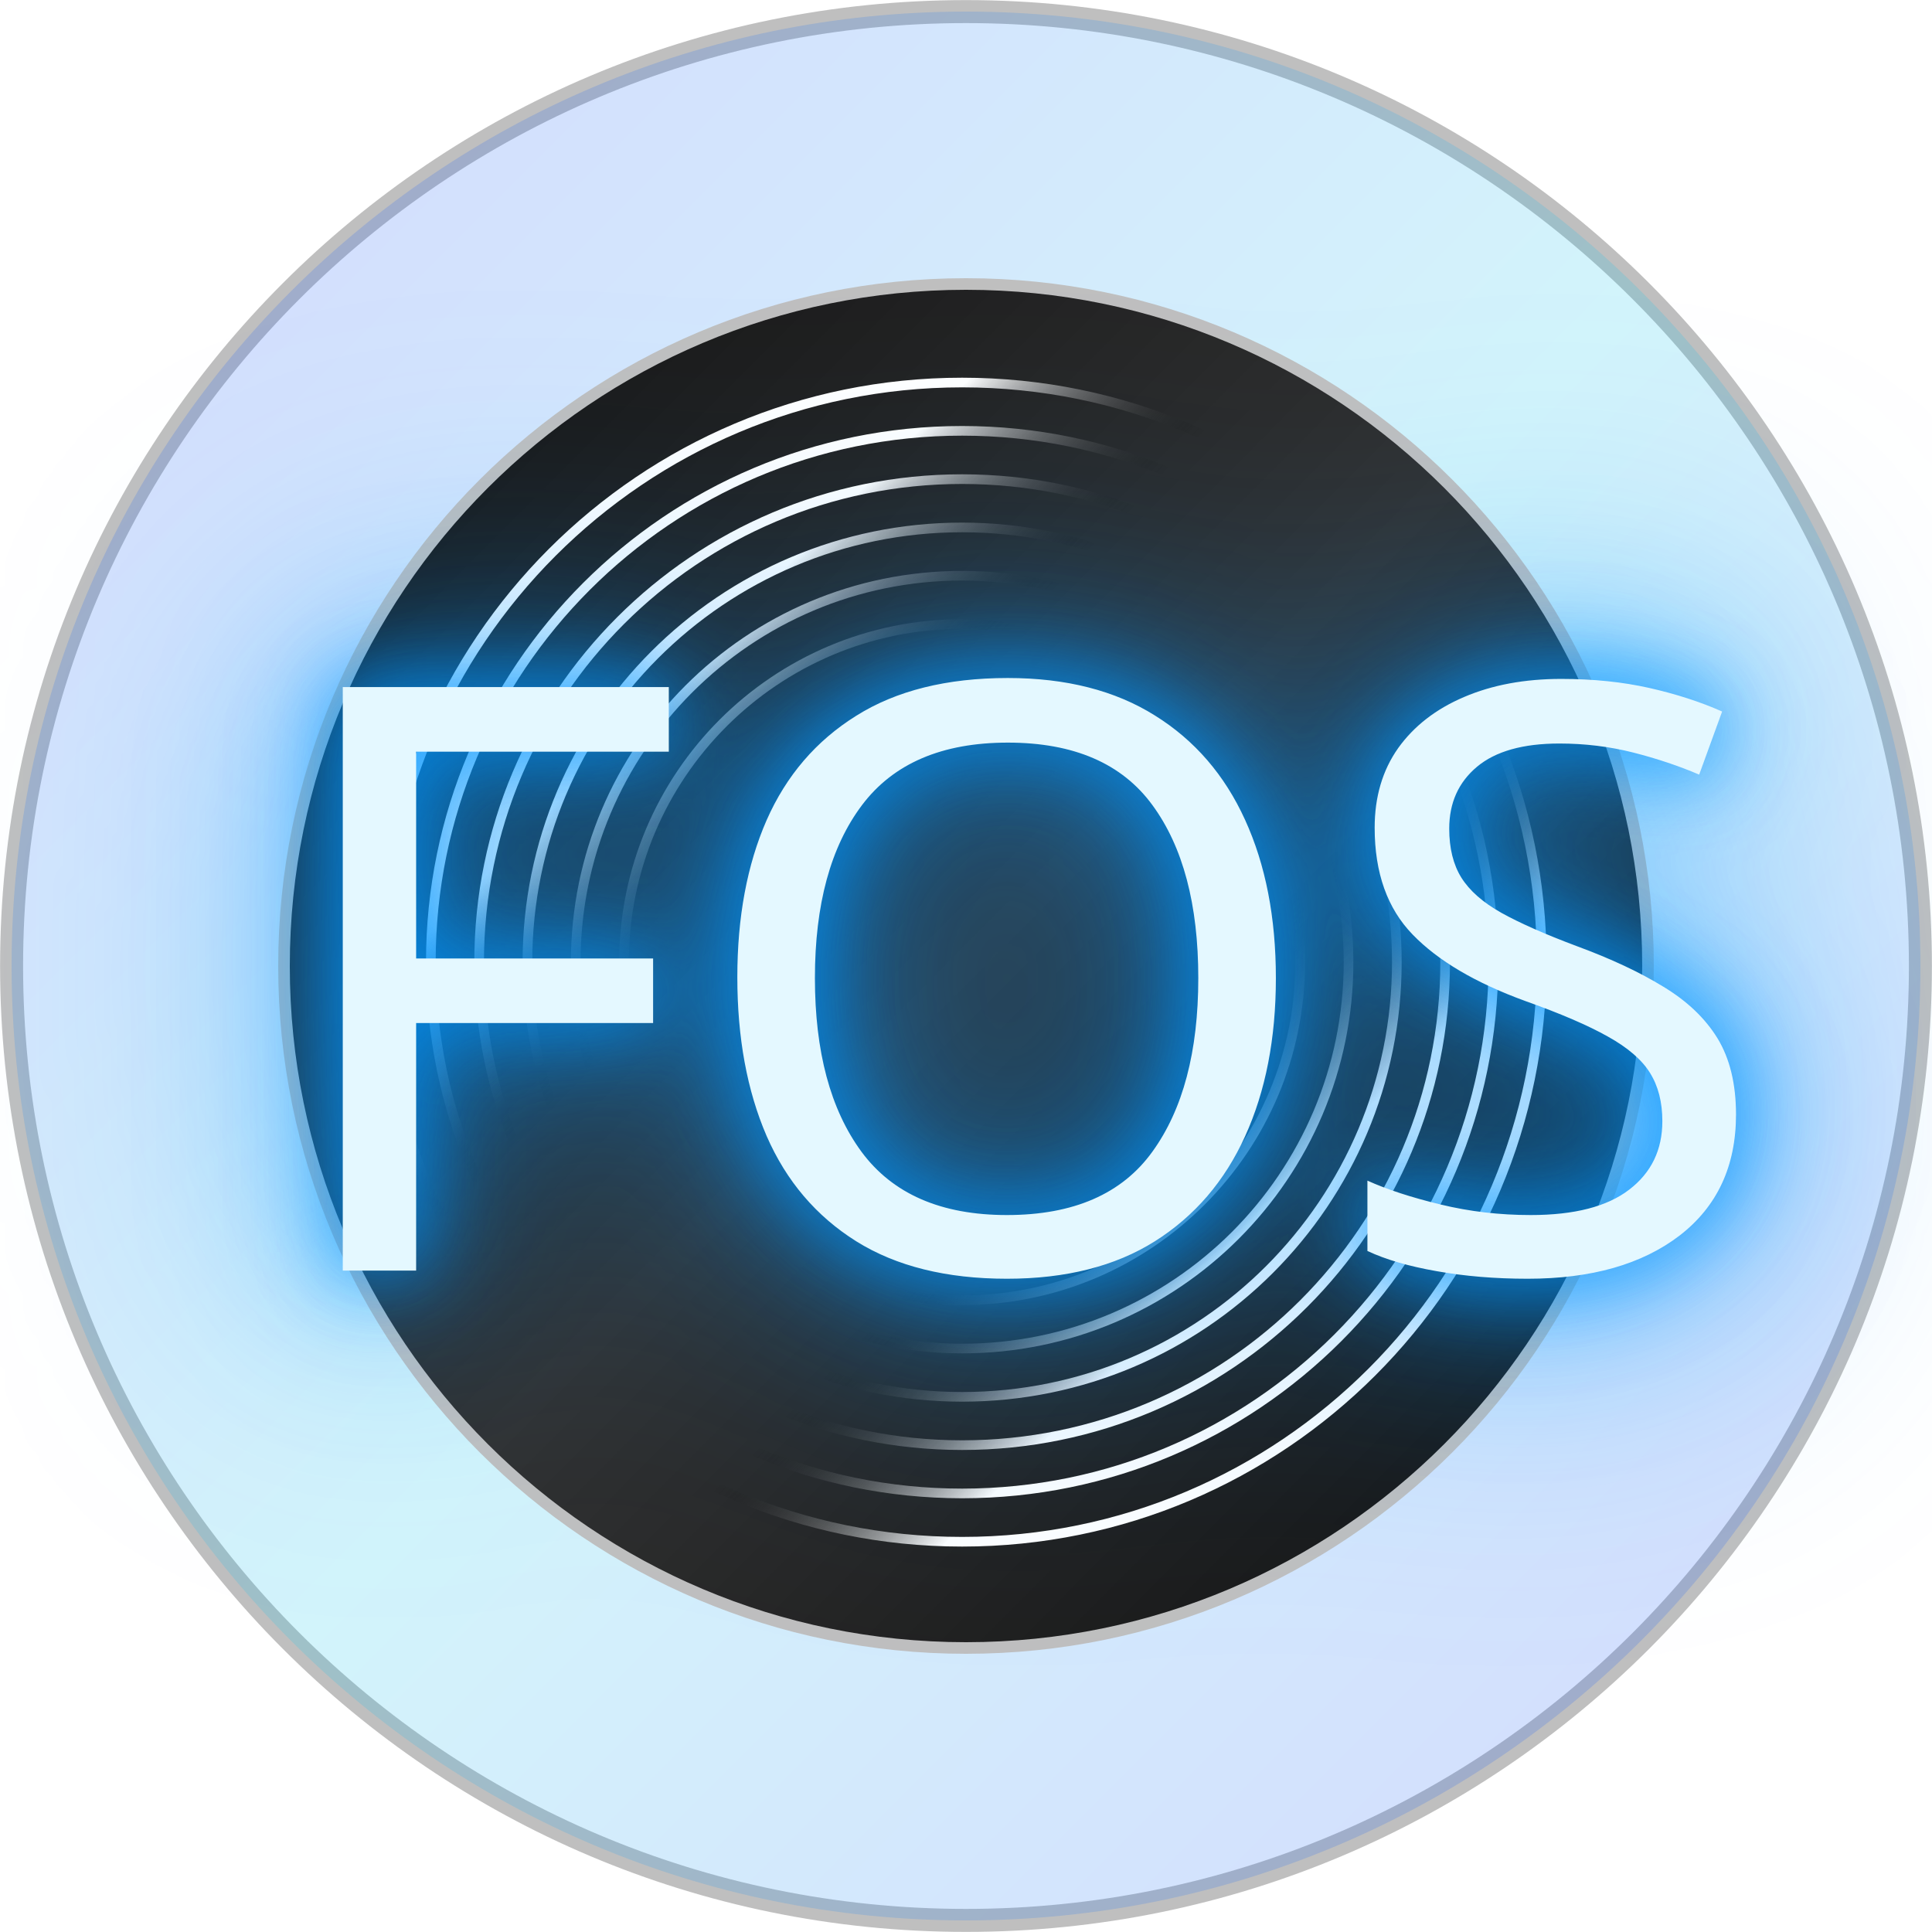
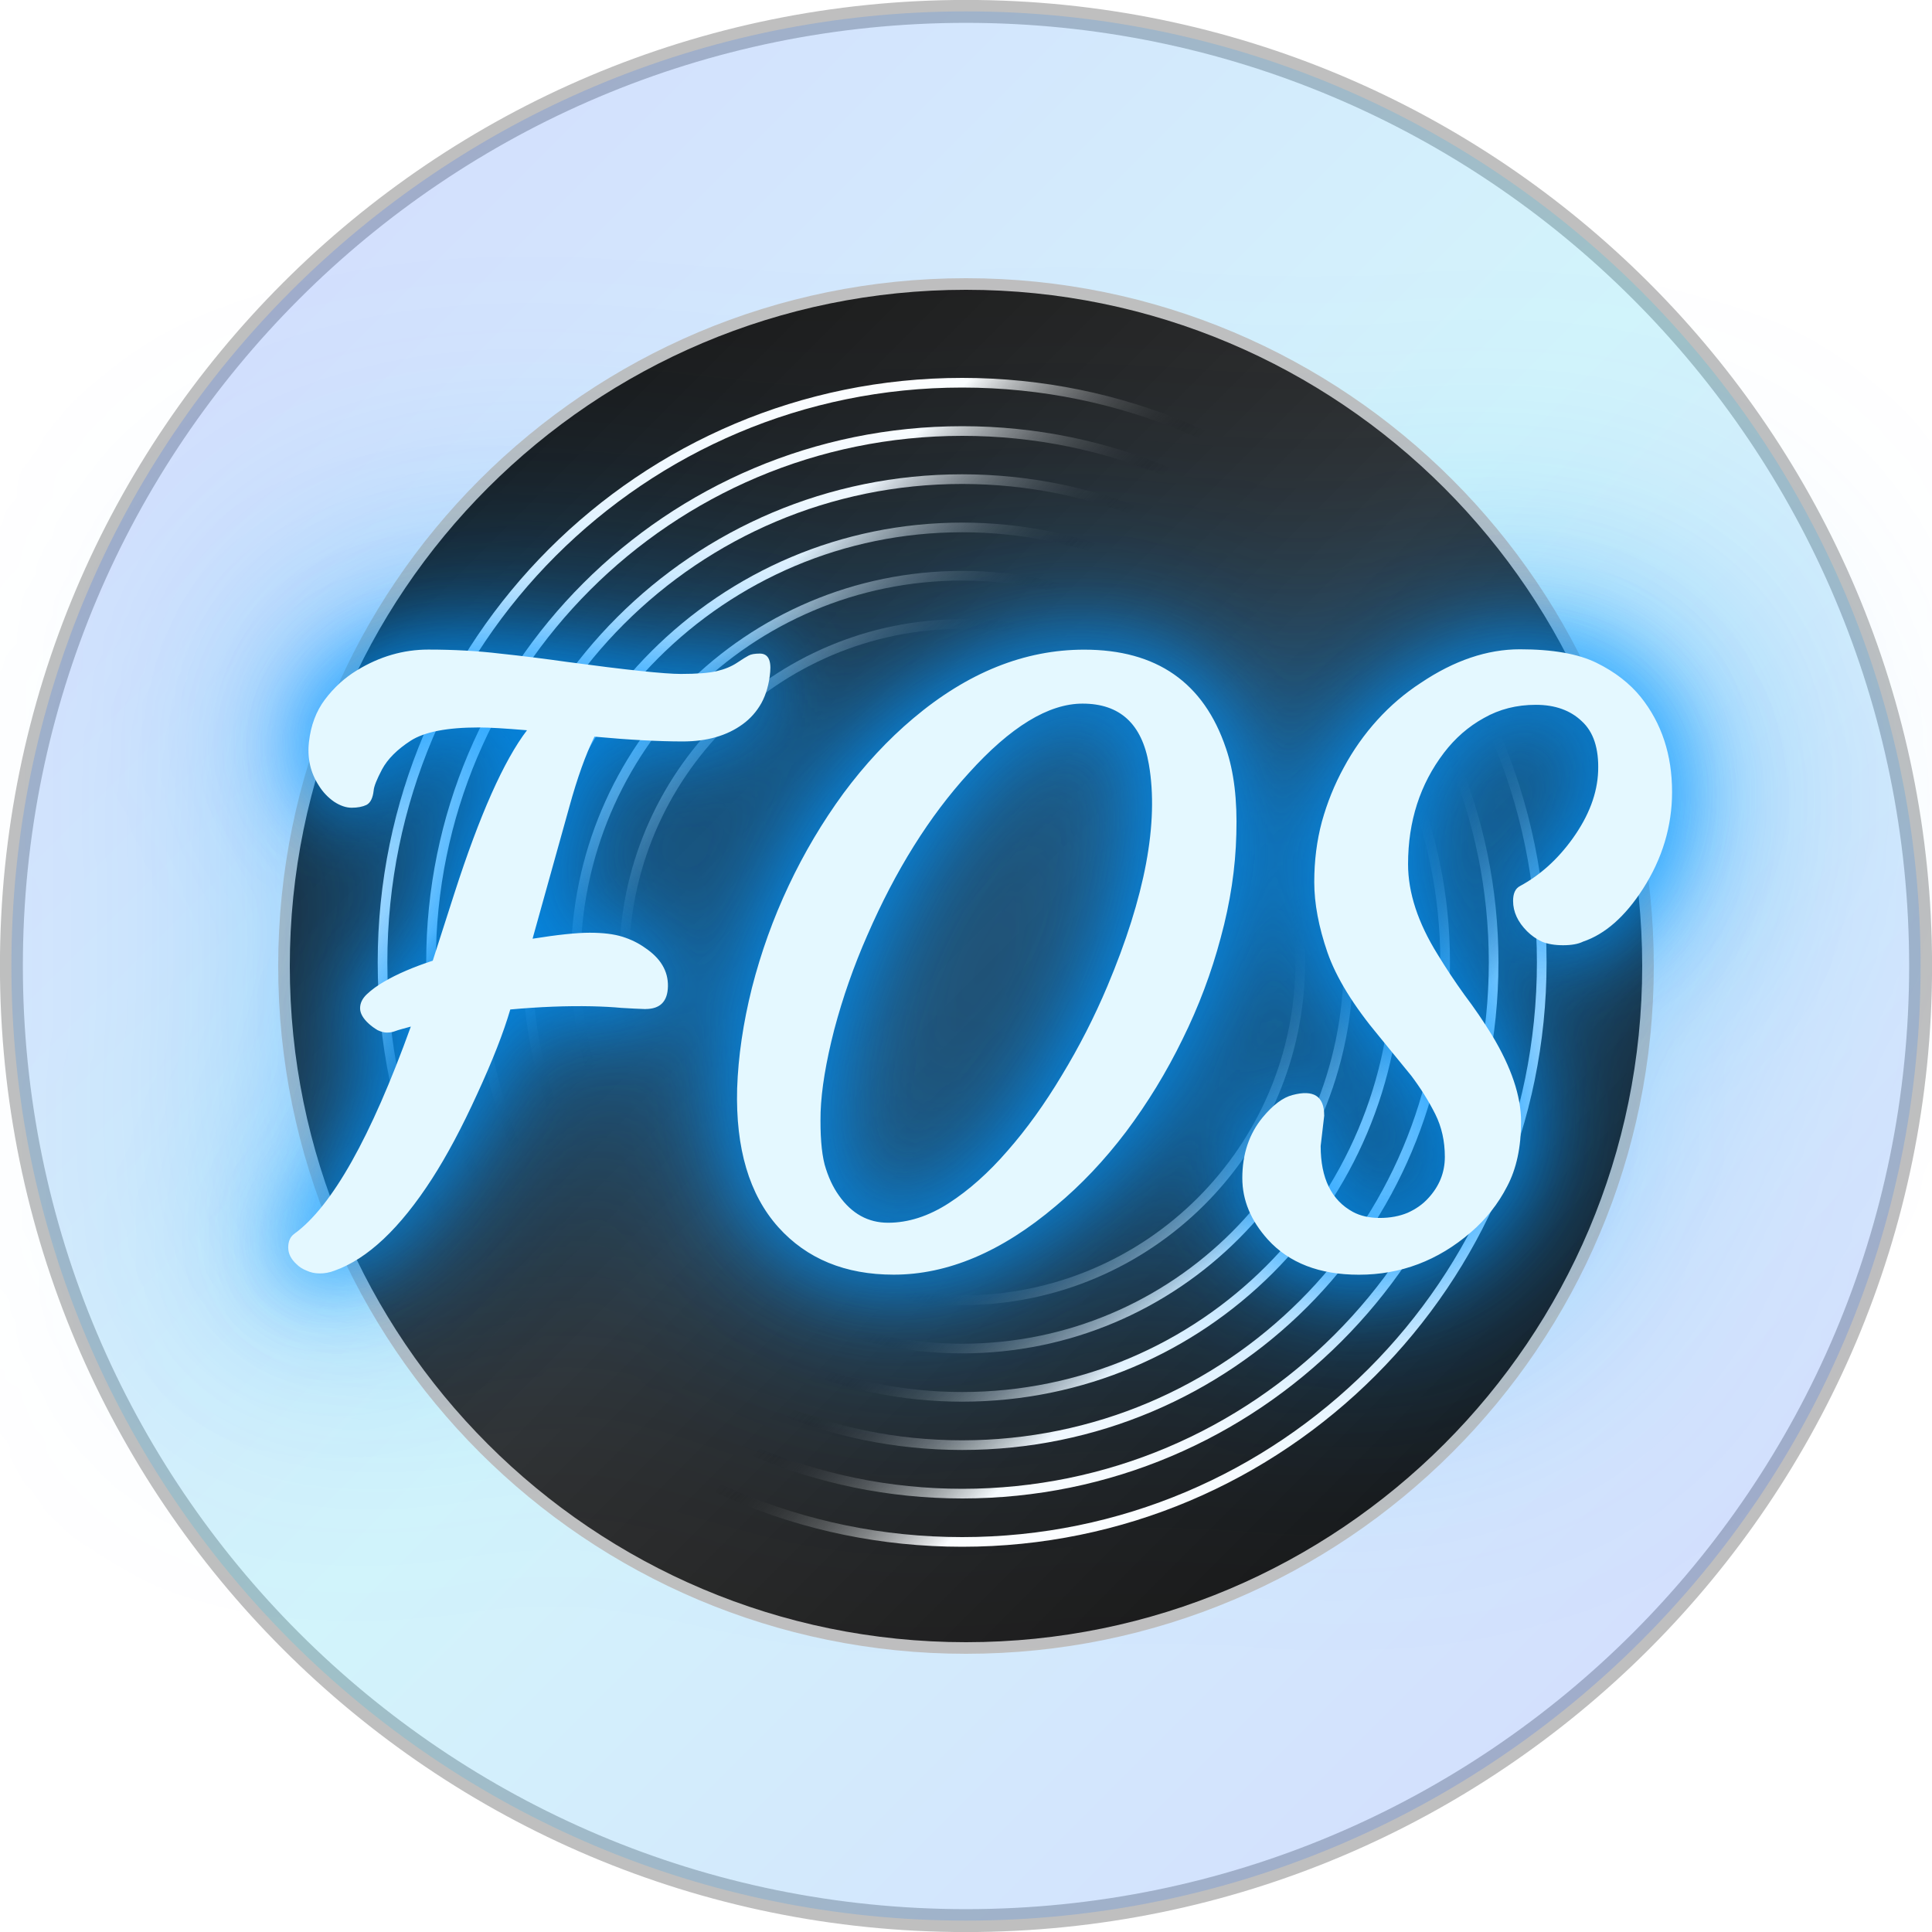
<svg xmlns="http://www.w3.org/2000/svg" viewBox="0 0 100 100">
  <defs>
-     <linearGradient id="linearGradient1657" x1="2.56e-7" x2="100" y1=".069" y2="100" gradientTransform="matrix(.988 0 0 .988 .593 .593)" gradientUnits="userSpaceOnUse">
+     <linearGradient id="linearGradient1657" x1="2.555e-7" x2="100" y1=".069" y2="100.1" gradientTransform="matrix(.9881 0 0 .9881 .5929 .5929)" gradientUnits="userSpaceOnUse">
      <stop stop-color="#2639fd" stop-opacity=".2" offset="0" />
      <stop stop-color="#20c8eb" stop-opacity=".2" offset=".499" />
      <stop stop-color="#2639fd" stop-opacity=".2" offset="1" />
    </linearGradient>
-     <linearGradient id="linearGradient7510" x1=".196" x2="99.9" y1=".32" y2="99.9" gradientUnits="userSpaceOnUse">
+     <linearGradient id="linearGradient7510" x1=".196" x2="99.93" y1=".32" y2="99.93" gradientUnits="userSpaceOnUse">
      <stop stop-color="#030303" offset="0" />
      <stop stop-color="#313131" offset=".499" />
      <stop offset="1" />
    </linearGradient>
-     <filter id="filter3066" x="-.536" y="-1.19" width="2.07" height="3.37" color-interpolation-filters="sRGB">
+     <filter id="filter3066" x="-.536" y="-1.186" width="2.072" height="3.373" color-interpolation-filters="sRGB">
      <feFlood flood-color="rgb(0,149,255)" flood-opacity=".502" result="flood" />
      <feComposite in="flood" in2="SourceGraphic" operator="in" result="composite1" />
      <feGaussianBlur in="composite1" result="blur" stdDeviation="2" />
      <feOffset dx="0" dy="0" result="offset" />
      <feComposite in="SourceGraphic" in2="offset" result="fbSourceGraphic" />
      <feColorMatrix in="fbSourceGraphic" result="fbSourceGraphicAlpha" values="0 0 0 -1 0 0 0 0 -1 0 0 0 0 -1 0 0 0 0 1 0" />
      <feFlood flood-color="rgb(0,149,255)" flood-opacity=".502" in="fbSourceGraphic" result="flood" />
      <feComposite in="flood" in2="fbSourceGraphic" operator="in" result="composite1" />
      <feGaussianBlur in="composite1" result="blur" stdDeviation="2" />
      <feOffset dx="0" dy="0" result="offset" />
      <feComposite in="fbSourceGraphic" in2="offset" result="fbSourceGraphic" />
      <feColorMatrix in="fbSourceGraphic" result="fbSourceGraphicAlpha" values="0 0 0 -1 0 0 0 0 -1 0 0 0 0 -1 0 0 0 0 1 0" />
      <feFlood flood-color="rgb(0,149,255)" flood-opacity=".502" in="fbSourceGraphic" result="flood" />
      <feComposite in="flood" in2="fbSourceGraphic" operator="in" result="composite1" />
      <feGaussianBlur in="composite1" result="blur" stdDeviation="4" />
      <feOffset dx="0" dy="0" result="offset" />
      <feComposite in="fbSourceGraphic" in2="offset" result="fbSourceGraphic" />
      <feColorMatrix in="fbSourceGraphic" result="fbSourceGraphicAlpha" values="0 0 0 -1 0 0 0 0 -1 0 0 0 0 -1 0 0 0 0 1 0" />
      <feFlood flood-color="rgb(0,149,255)" flood-opacity=".502" in="fbSourceGraphic" result="flood" />
      <feComposite in="flood" in2="fbSourceGraphic" operator="in" result="composite1" />
      <feGaussianBlur in="composite1" result="blur" stdDeviation="8" />
      <feOffset dx="0" dy="0" result="offset" />
      <feComposite in="fbSourceGraphic" in2="offset" result="composite2" />
    </filter>
-     <linearGradient id="linearGradient4428" x1="34.7" x2="64.2" y1="35.5" y2="64.2" gradientUnits="userSpaceOnUse">
+     <linearGradient id="linearGradient4428" x1="34.73" x2="64.25" y1="35.5" y2="64.23" gradientUnits="userSpaceOnUse">
      <stop stop-color="#fff" offset="0" />
      <stop stop-opacity="0" offset=".261" />
      <stop stop-opacity="0" offset=".742" />
      <stop stop-color="#fff" offset="1" />
    </linearGradient>
-     <linearGradient id="linearGradient4567" x1="34.7" x2="64.2" y1="35.5" y2="64.2" gradientTransform="translate(.000409)" gradientUnits="userSpaceOnUse">
+     <linearGradient id="linearGradient4567" x1="34.73" x2="64.25" y1="35.5" y2="64.23" gradientTransform="translate(.000409)" gradientUnits="userSpaceOnUse">
      <stop stop-color="#fff" offset="0" />
      <stop stop-opacity="0" offset=".261" />
      <stop stop-opacity="0" offset=".745" />
      <stop stop-color="#fff" offset="1" />
    </linearGradient>
-     <linearGradient id="linearGradient4611" x1="34.7" x2="64.2" y1="35.5" y2="64.2" gradientTransform="translate(5.51e-7 -.00041)" gradientUnits="userSpaceOnUse">
+     <linearGradient id="linearGradient4611" x1="34.73" x2="64.25" y1="35.5" y2="64.23" gradientTransform="translate(5.512e-7 -.0004097)" gradientUnits="userSpaceOnUse">
      <stop stop-color="#fff" offset="0" />
      <stop stop-opacity="0" offset=".264" />
      <stop stop-opacity="0" offset=".742" />
      <stop stop-color="#fff" offset="1" />
    </linearGradient>
-     <linearGradient id="linearGradient4653" x1="34.7" x2="64.2" y1="35.5" y2="64.2" gradientTransform="translate(2.1e-6 -.000411)" gradientUnits="userSpaceOnUse">
+     <linearGradient id="linearGradient4653" x1="34.73" x2="64.25" y1="35.5" y2="64.23" gradientTransform="translate(2.096e-6 -.0004108)" gradientUnits="userSpaceOnUse">
      <stop stop-color="#fff" offset="0" />
      <stop stop-opacity="0" offset=".261" />
      <stop stop-opacity="0" offset=".742" />
      <stop stop-color="#fff" offset="1" />
    </linearGradient>
-     <linearGradient id="linearGradient4695" x1="34.7" x2="64.2" y1="35.5" y2="64.2" gradientTransform="translate(1.77e-6 -.000411)" gradientUnits="userSpaceOnUse">
+     <linearGradient id="linearGradient4695" x1="34.73" x2="64.25" y1="35.5" y2="64.23" gradientTransform="translate(1.774e-6 -.0004109)" gradientUnits="userSpaceOnUse">
      <stop stop-color="#fff" offset="0" />
      <stop stop-opacity="0" offset=".264" />
      <stop stop-opacity="0" offset=".742" />
      <stop stop-color="#fff" offset="1" />
    </linearGradient>
-     <linearGradient id="linearGradient4794" x1="34.7" x2="64.2" y1="35.5" y2="64.2" gradientTransform="translate(1.32e-6 -.000411)" gradientUnits="userSpaceOnUse">
+     <linearGradient id="linearGradient4794" x1="34.73" x2="64.25" y1="35.5" y2="64.23" gradientTransform="translate(1.323e-6 -.0004106)" gradientUnits="userSpaceOnUse">
      <stop stop-color="#fff" offset="0" />
      <stop stop-opacity="0" offset=".261" />
      <stop stop-opacity="0" offset=".742" />
      <stop stop-color="#fff" offset="1" />
    </linearGradient>
  </defs>
  <g>
-     <circle cx="50" cy="50" r="49.4" fill="url(#linearGradient1657)" stroke="#bfbfbf" stroke-width="1.19" style="paint-order:markers stroke fill" />
+     <circle cx="50" cy="50" r="49.41" fill="url(#linearGradient1657)" stroke="#bfbfbf" stroke-width="1.186" style="paint-order:markers stroke fill" />
  </g>
  <g>
    <circle cx="50" cy="50" r="35" fill="url(#linearGradient7510)" stroke="#bfbfbf" stroke-width="1.2" style="paint-order:markers stroke fill" />
  </g>
  <g fill-opacity="0" stroke-width=".5">
-     <circle cx="49.8" cy="49.8" r="30" stroke="url(#linearGradient4428)" style="paint-order:normal" />
-     <circle cx="49.8" cy="49.8" r="27.5" stroke="url(#linearGradient4567)" style="paint-order:normal" />
+     <circle cx="49.8" cy="49.81" r="30" stroke="url(#linearGradient4428)" style="paint-order:normal" />
+     <circle cx="49.81" cy="49.81" r="27.5" stroke="url(#linearGradient4567)" style="paint-order:normal" />
    <circle cx="49.8" cy="49.8" r="25" stroke="url(#linearGradient4611)" style="paint-order:normal" />
    <circle cx="49.8" cy="49.8" r="22.5" stroke="url(#linearGradient4653)" style="paint-order:normal" />
    <circle cx="49.8" cy="49.8" r="20" stroke="url(#linearGradient4695)" style="paint-order:normal" />
    <circle cx="49.8" cy="49.8" r="17.5" stroke="url(#linearGradient4794)" style="paint-order:normal" />
  </g>
  <g>
-     <text x="13.634" y="65.766" fill="#e4f8ff" filter="url(#filter3066)" font-size="42.3px" stroke-width="1.2" style="paint-order:markers stroke fill" xml:space="preserve">
-       <tspan x="13.634" y="65.766" fill="#e4f8ff" font-family="Courgette" font-size="42.3px" stroke-width="1.2">FOS</tspan>
-     </text>
+     <path d="m33.42 52.23q-0.599-0.021-1.261-0.062-0.641-0.062-1.53-0.083-1.943-0.041-4.217 0.165-0.517 1.778-1.716 4.382-1.178 2.584-2.336 4.382-2.48 3.845-5.044 4.754-0.372 0.145-0.765 0.145-0.372 0-0.682-0.145-0.31-0.124-0.517-0.331-0.434-0.393-0.434-0.868 0-0.475 0.31-0.703 2.935-2.129 6.036-10.73-0.227 0.062-0.455 0.124-0.227 0.062-0.393 0.124-0.165 0.062-0.393 0.062-0.207 0-0.475-0.124-0.248-0.145-0.455-0.331-0.455-0.413-0.455-0.806 0-0.393 0.351-0.724 0.372-0.351 0.909-0.661 0.992-0.579 2.501-1.075l1.116-3.473q1.964-6.098 3.762-8.454-1.695-0.145-2.501-0.145-2.439 0-3.514 0.682-1.054 0.682-1.488 1.488-0.413 0.785-0.434 1.096-0.062 0.579-0.372 0.744-0.31 0.145-0.765 0.145-0.434 0-0.909-0.31-0.475-0.331-0.785-0.827-0.661-1.013-0.517-2.274 0.145-1.282 0.827-2.191 0.703-0.93 1.654-1.509 1.757-1.075 3.7-1.075 1.964 0 3.7 0.207 1.757 0.186 3.493 0.434 4.61 0.62 5.87 0.62t1.86-0.145q0.62-0.145 1.054-0.434 0.434-0.289 0.599-0.372 0.186-0.103 0.579-0.103 0.62 0 0.537 0.951-0.083 0.93-0.455 1.612-0.372 0.661-0.972 1.096-1.22 0.889-3.101 0.889t-4.568-0.248q-0.682 1.385-1.302 3.638l-1.902 6.821q1.943-0.31 2.956-0.31 1.034 0 1.695 0.207 0.661 0.207 1.178 0.579 1.199 0.806 1.178 1.984t-1.158 1.178zm4.734 4.113q0.083-2.48 0.765-5.209 0.703-2.749 1.902-5.292 1.199-2.542 2.832-4.775 1.654-2.232 3.617-3.886 4.217-3.555 8.847-3.555 5.622 0 7.338 5.106 0.62 1.798 0.537 4.444-0.062 2.625-0.806 5.354-0.724 2.729-1.984 5.271-1.24 2.542-2.915 4.775-1.674 2.212-3.638 3.845-4.196 3.555-8.392 3.555-3.762 0-5.974-2.46-2.253-2.522-2.129-7.173zm6.739-7.937q-1.054 2.398-1.716 4.899-0.641 2.501-0.703 4.258-0.041 1.736 0.207 2.708 0.269 0.951 0.744 1.612 0.992 1.406 2.542 1.406 1.571 0 3.142-1.013 1.571-1.013 3.039-2.708 1.488-1.695 2.811-3.907 1.344-2.212 2.356-4.61 2.935-6.966 2.15-11.49-0.537-3.142-3.431-3.142-2.646 0-5.891 3.597-3.059 3.349-5.25 8.392zm23.65 9.322-0.186 1.592q0 2.501 1.674 3.411 0.579 0.31 1.385 0.31 0.806 0 1.447-0.269 0.641-0.289 1.054-0.744 0.868-0.93 0.868-2.15t-0.496-2.212-1.24-1.984l-1.654-2.026q-2.005-2.398-2.687-4.361-0.682-1.984-0.682-3.638 0-1.654 0.393-3.121 0.413-1.488 1.137-2.811 0.724-1.344 1.736-2.46t2.253-1.922q2.584-1.736 5.126-1.736 2.542 0 3.969 0.703 1.426 0.703 2.294 1.778 1.612 2.026 1.612 4.899 0 2.667-1.509 5.023-1.385 2.15-3.101 2.729-0.372 0.186-1.034 0.186-0.641 0-1.096-0.186-0.434-0.207-0.765-0.537-0.724-0.724-0.724-1.571 0-0.579 0.351-0.765 1.571-0.848 2.729-2.46 1.261-1.757 1.323-3.493 0.062-1.757-0.848-2.584-0.889-0.848-2.377-0.848t-2.687 0.682q-1.199 0.661-2.067 1.798-1.86 2.439-1.86 5.767 0 2.212 1.53 4.672 0.641 1.054 1.385 2.088 0.765 1.013 1.426 2.088 1.509 2.501 1.509 4.486 0 1.984-0.724 3.349-0.703 1.364-1.881 2.377-2.542 2.191-5.788 2.191-3.059 0-4.713-1.819-1.323-1.468-1.323-3.183 0-1.86 1.054-3.142 0.806-0.972 1.55-1.158 1.633-0.434 1.633 1.054z" fill="#e4f8ff" filter="url(#filter3066)" stroke-width="1.2" style="paint-order:markers stroke fill" aria-label="FOS" />
  </g>
</svg>
